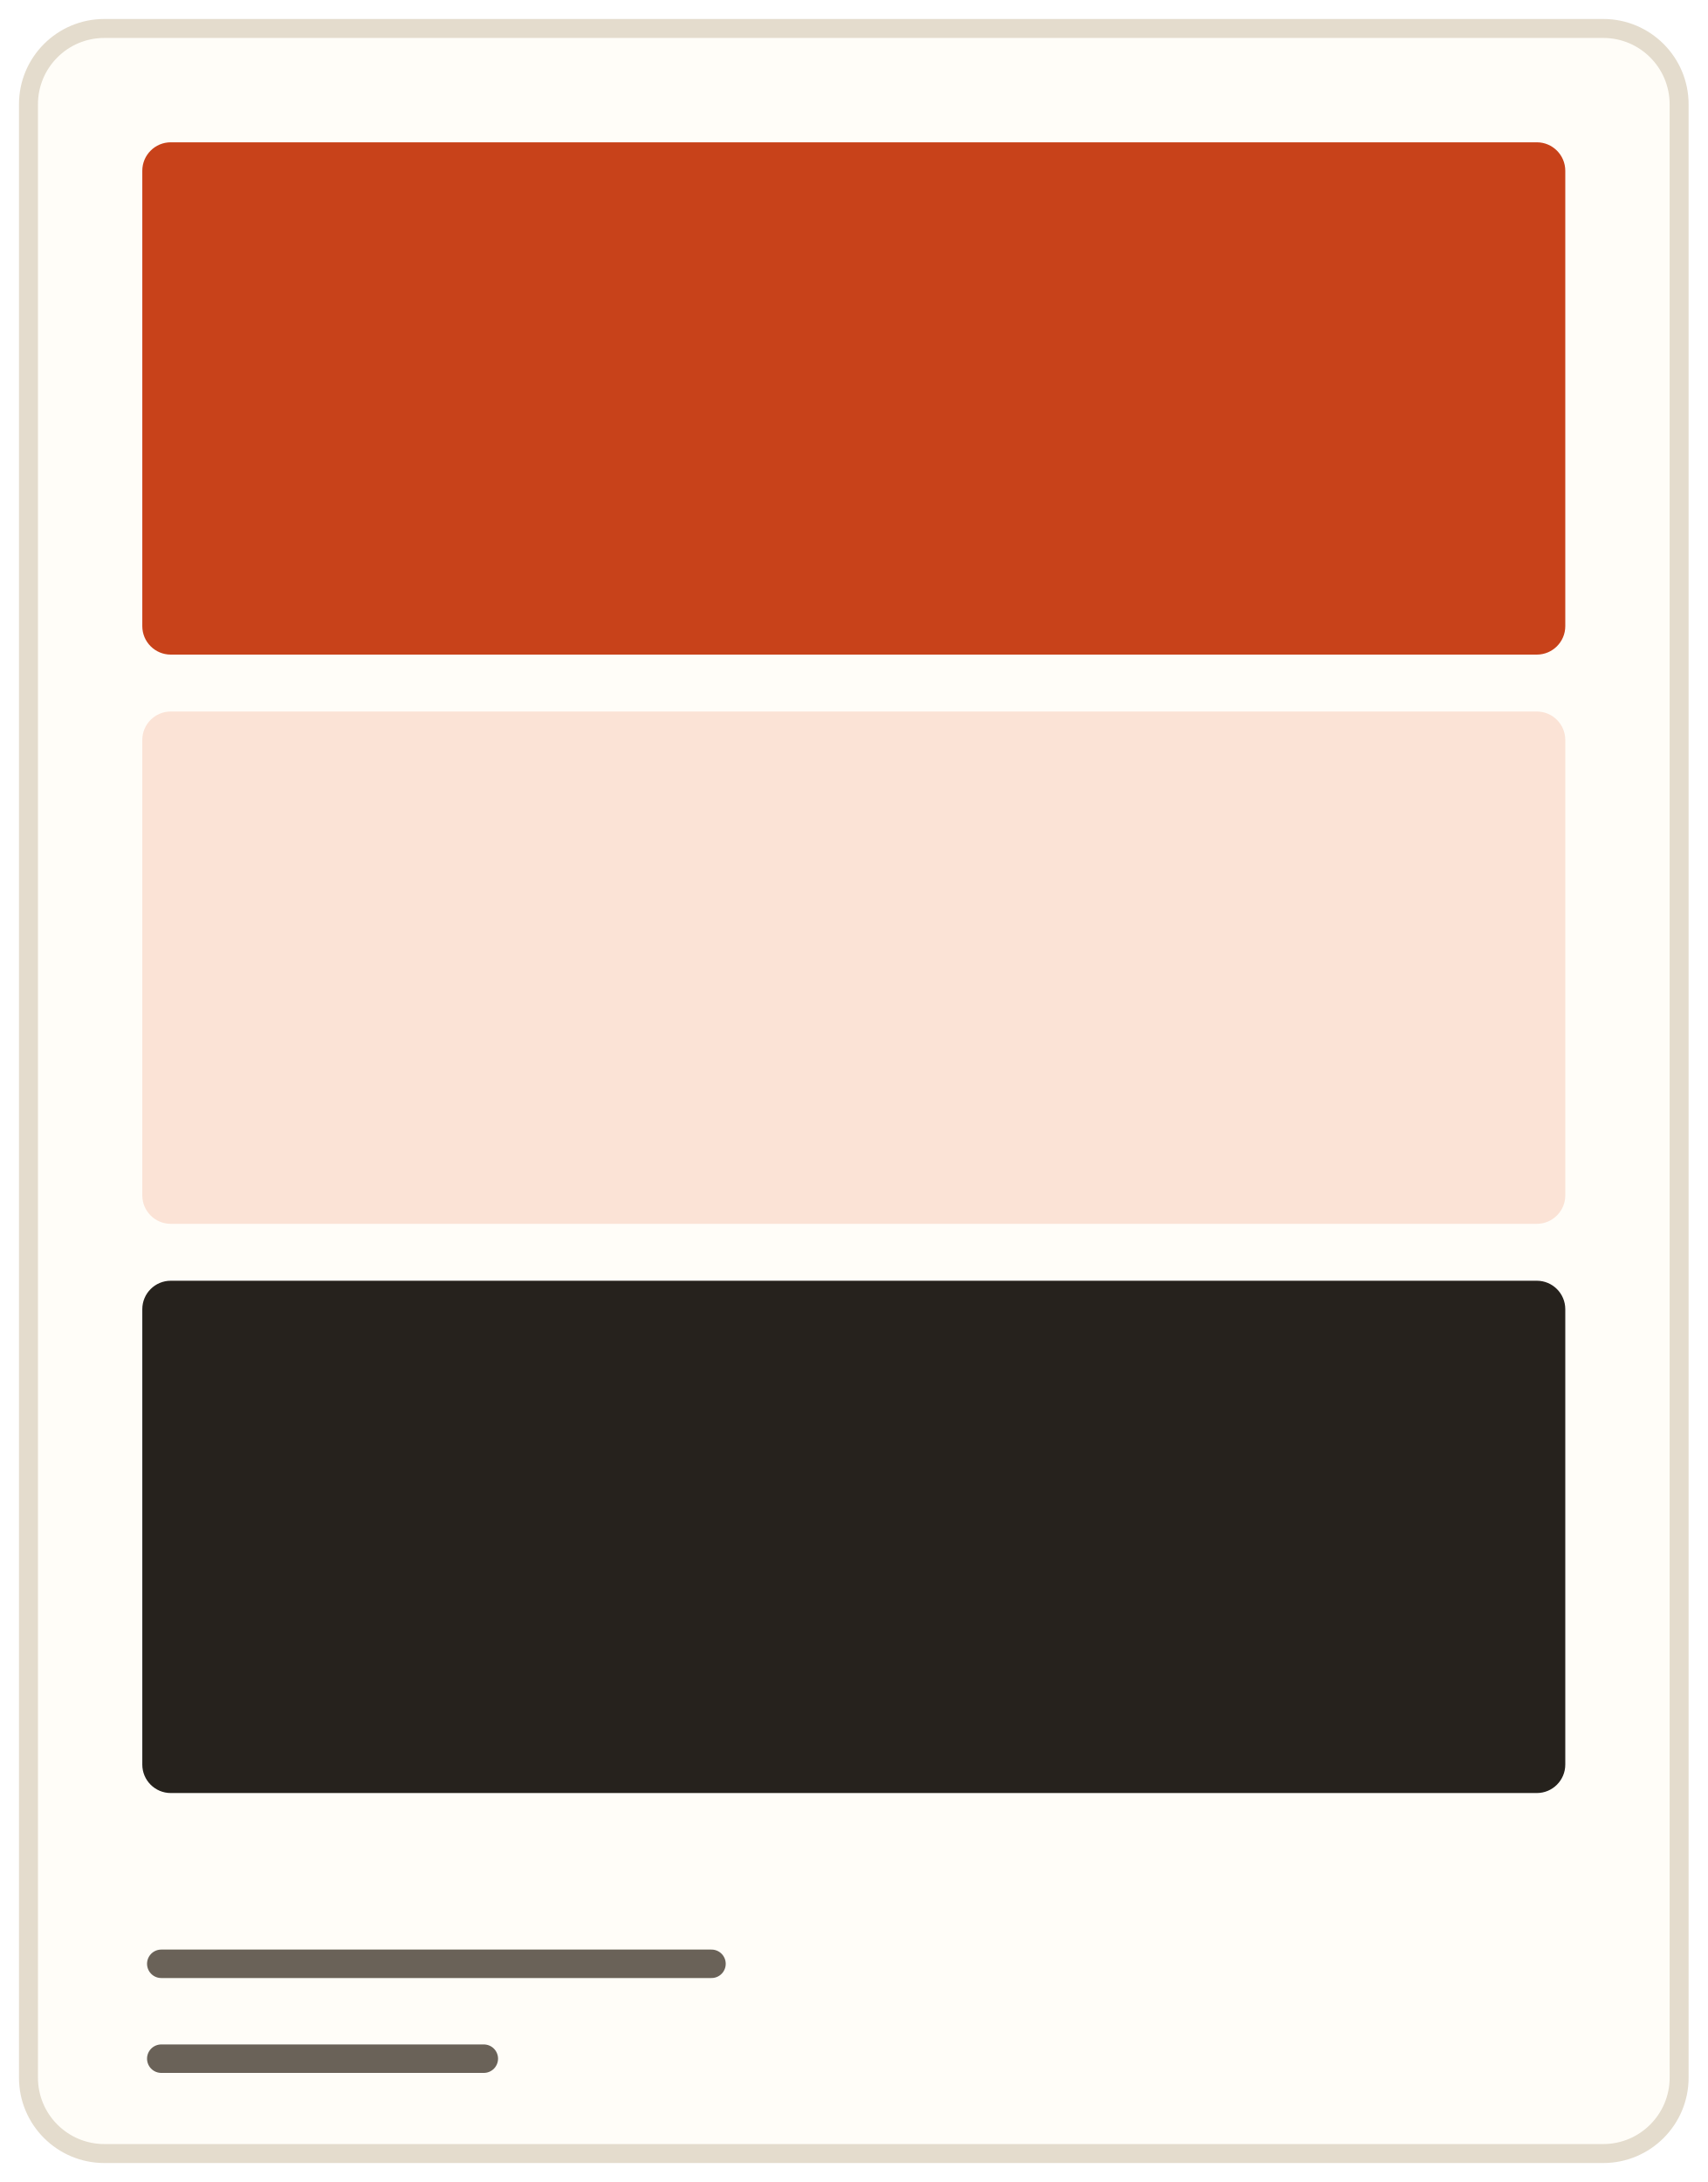
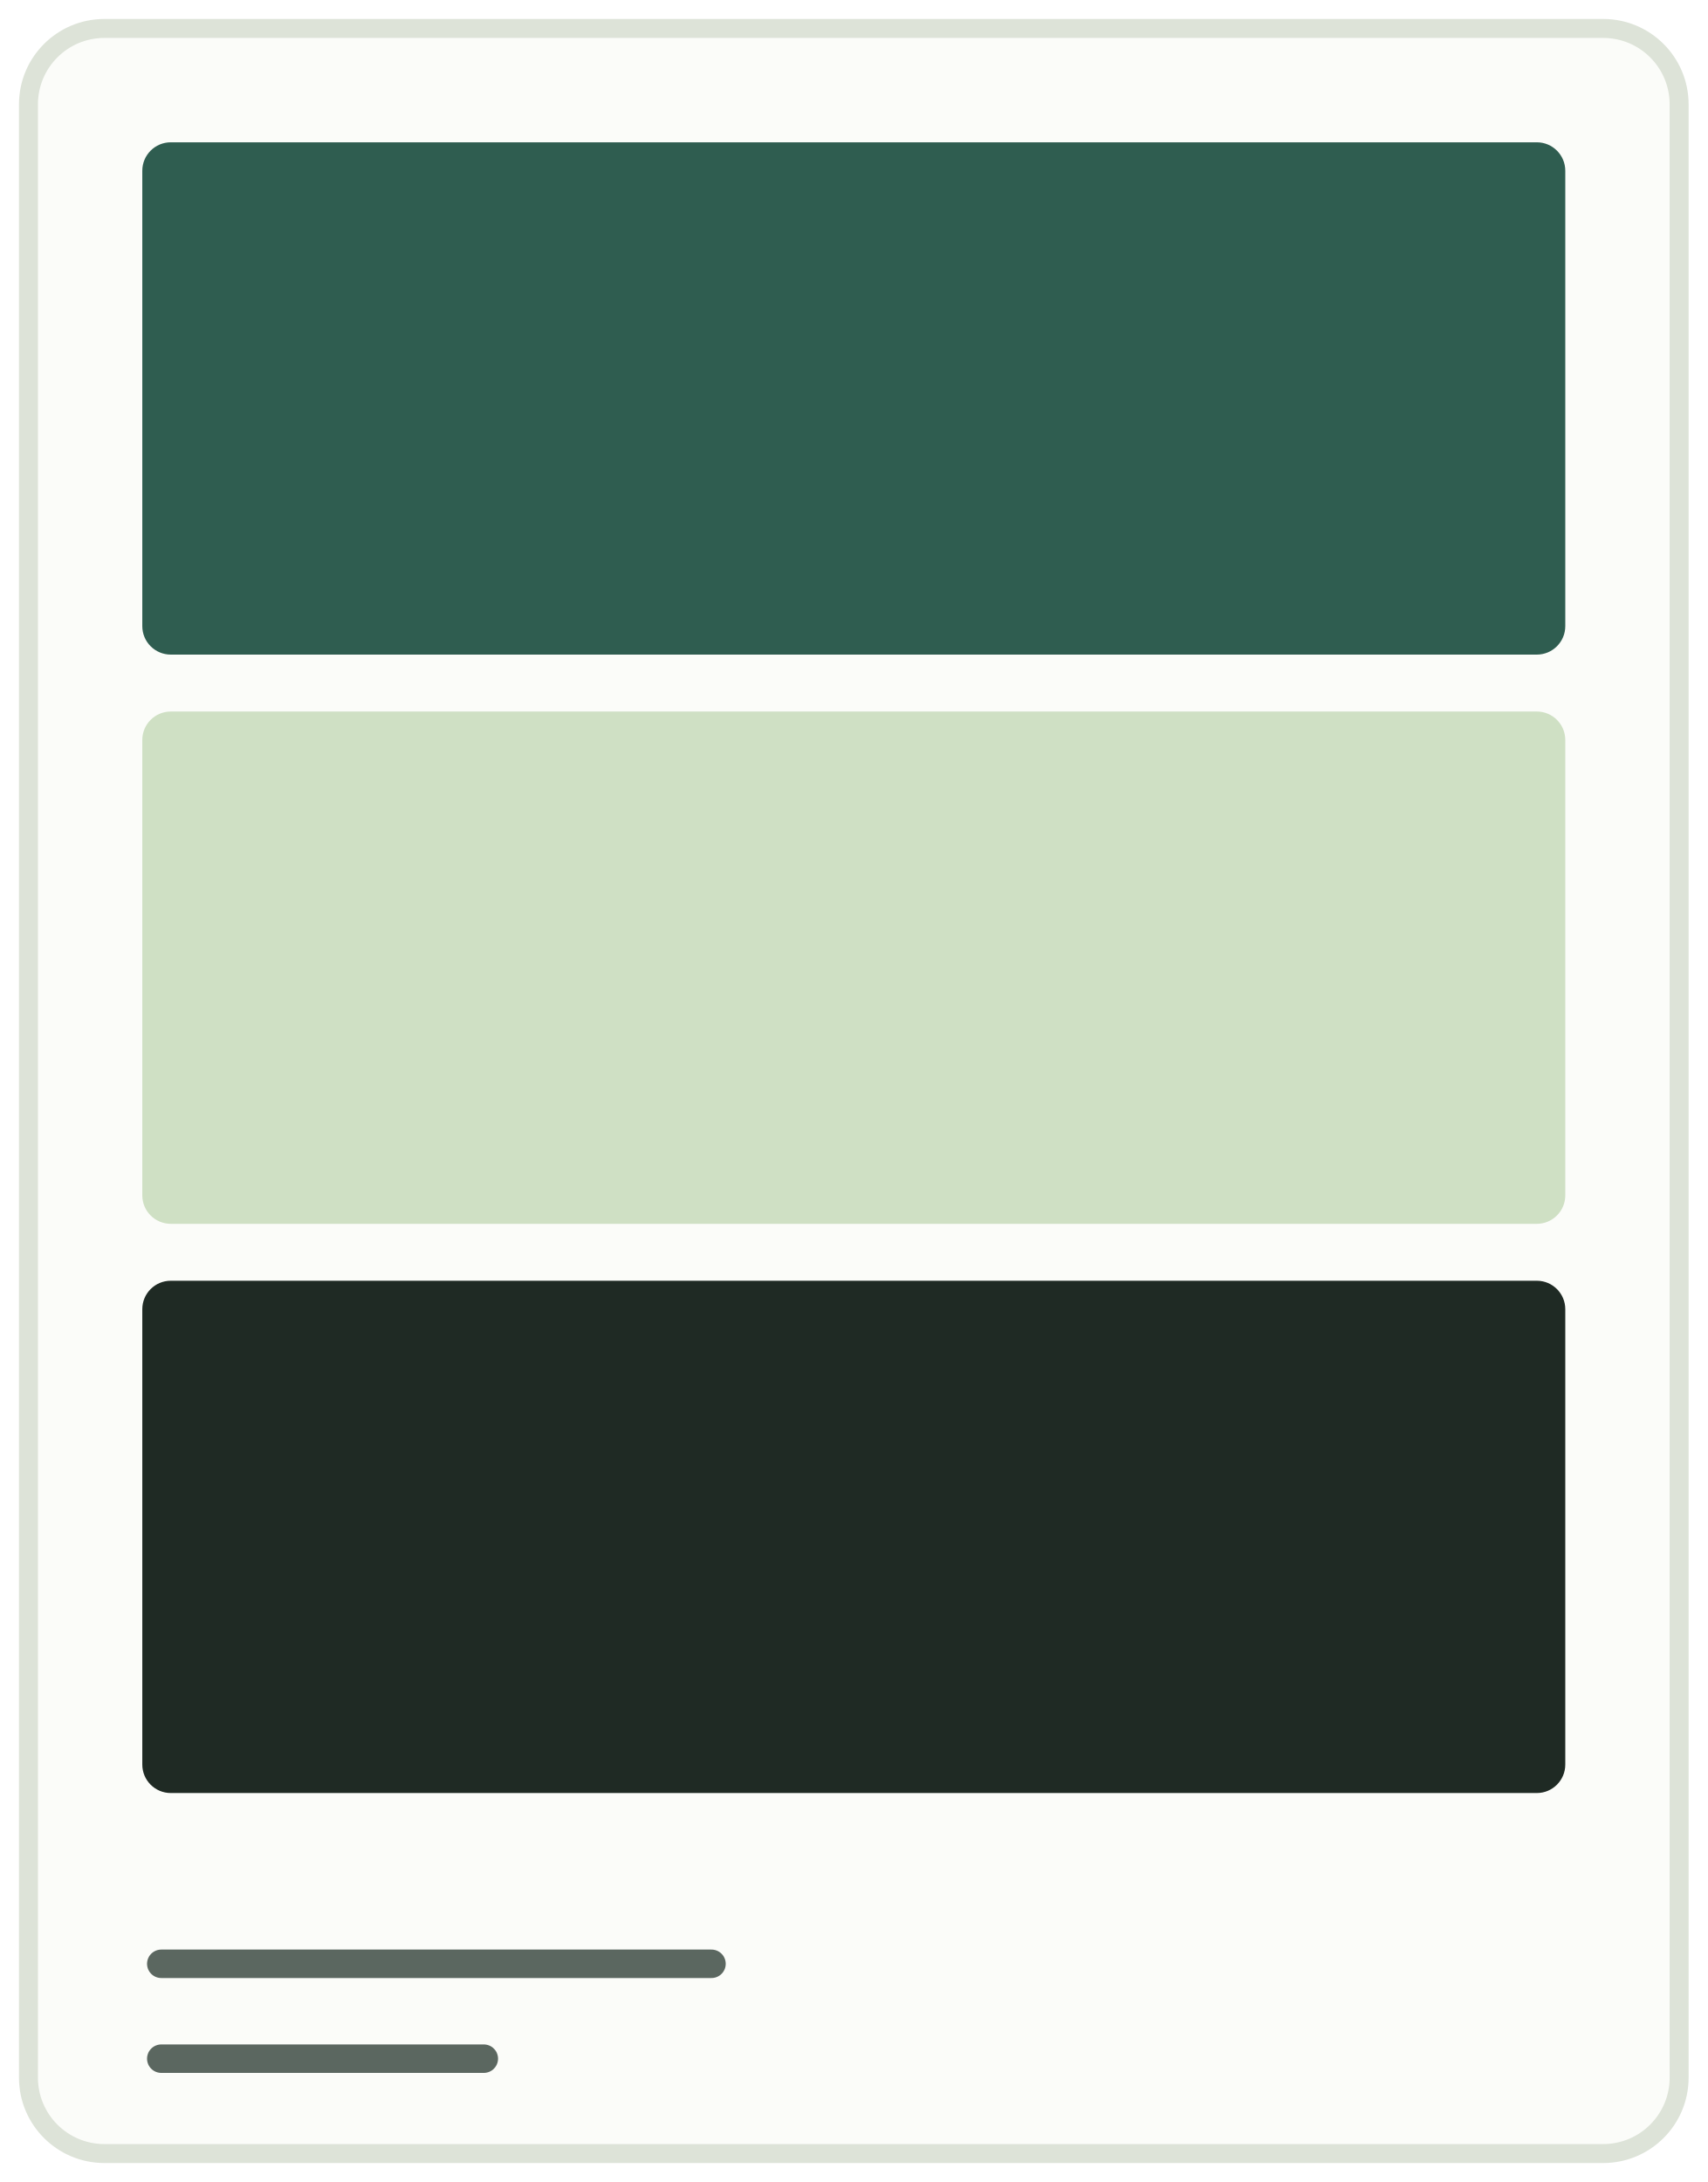
<svg xmlns="http://www.w3.org/2000/svg" viewBox="0 0 180 230">
-   <rect x="3" y="3" width="174" height="224" rx="8" fill="#fffdf8" stroke="#e4dccd" stroke-width="2" />
-   <rect x="15" y="15" width="150" height="54" rx="3" fill="#c8421a" />
-   <rect x="15" y="75" width="150" height="54" rx="3" fill="#fbe3d6" />
-   <rect x="15" y="135" width="150" height="54" rx="3" fill="#26221d" />
-   <path d="M17 207h58M17 217h34" stroke="#6a6258" stroke-width="3" stroke-linecap="round" />
+   <rect x="3" y="3" width="174" height="224" rx="8" fill="#fbfcf9" stroke="#dde3d8" stroke-width="2" />
+   <rect x="15" y="15" width="150" height="54" rx="3" fill="#2f5d50" />
+   <rect x="15" y="75" width="150" height="54" rx="3" fill="#cfe0c4" />
+   <rect x="15" y="135" width="150" height="54" rx="3" fill="#1f2a24" />
+   <path d="M17 207h58M17 217h34" stroke="#5b6760" stroke-width="3" stroke-linecap="round" />
</svg>
